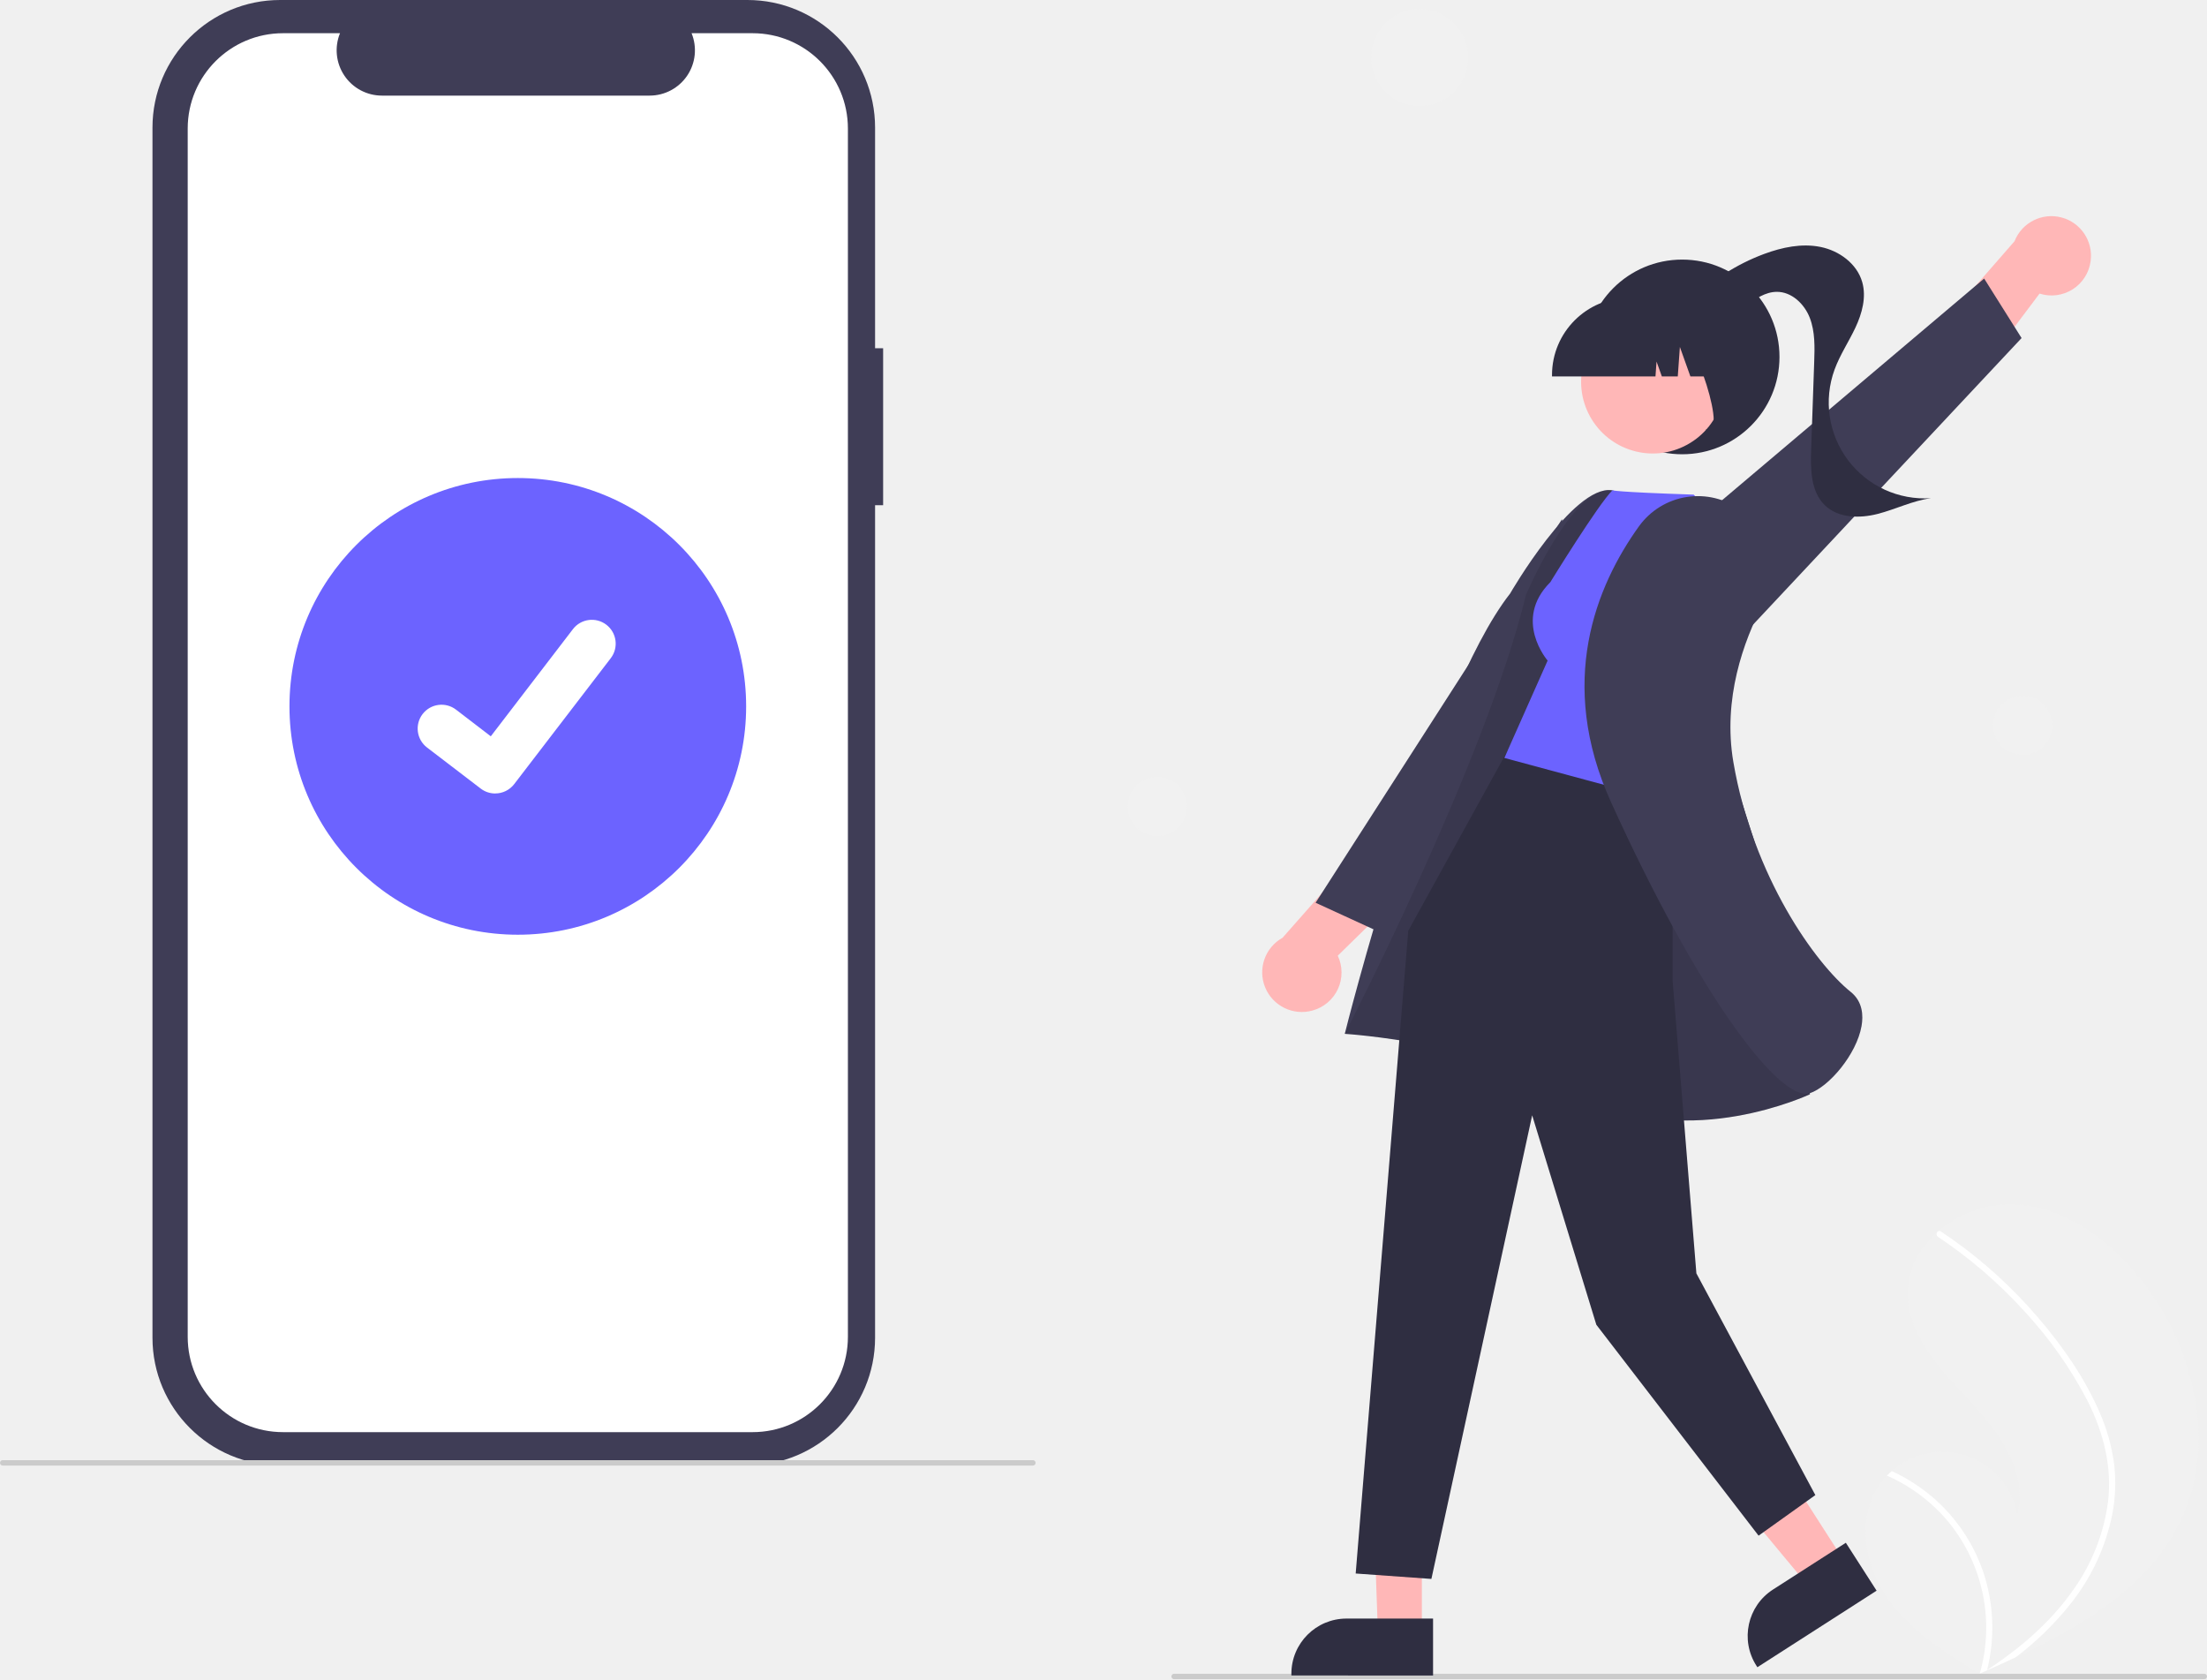
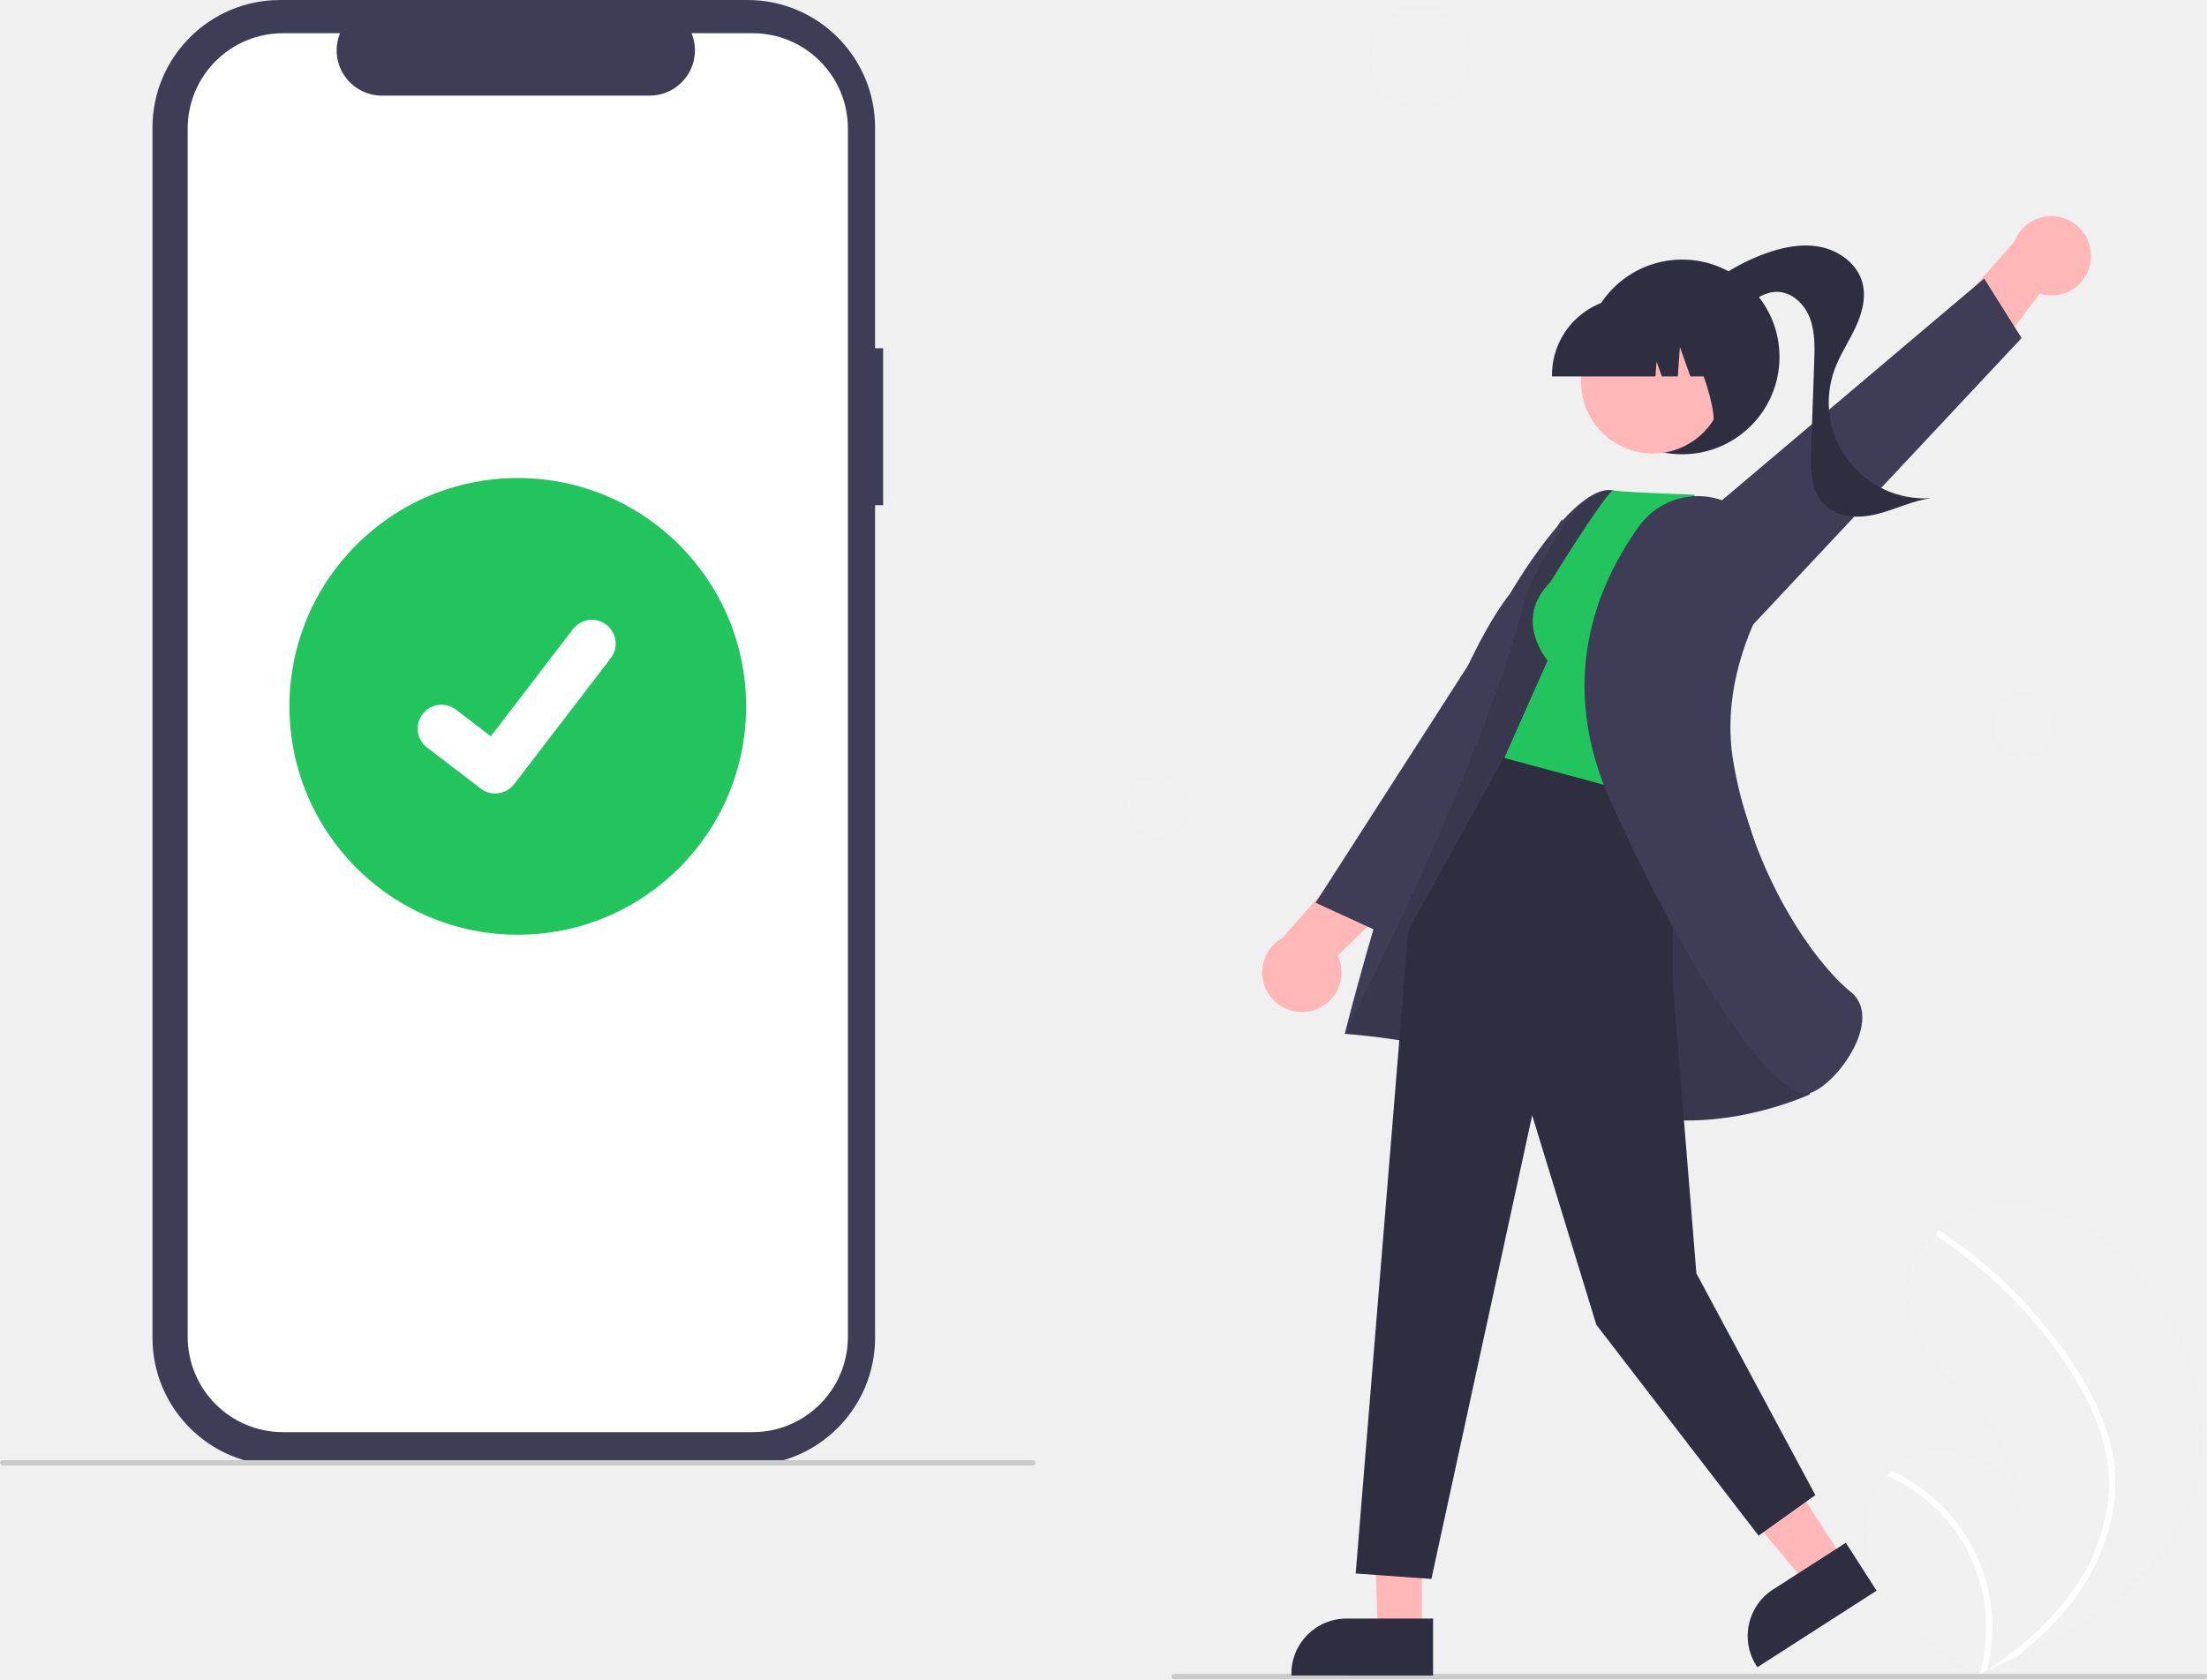
<svg xmlns="http://www.w3.org/2000/svg" data-name="Layer 1" width="816.215" height="621" viewBox="0 0 816.215 621">
  <path d="M518.501,268.281h-2.978V186.711A47.211,47.211,0,0,0,468.313,139.5H295.495a47.211,47.211,0,0,0-47.211,47.211V634.212a47.211,47.211,0,0,0,47.211,47.211H468.312a47.211,47.211,0,0,0,47.211-47.211v-307.868h2.978Z" transform="translate(-191.8923 -139.5)" fill="#3f3d56" />
  <path d="M470.217,151.783H447.659A16.75,16.75,0,0,1,432.15,174.859H333.145a16.75,16.75,0,0,1-15.508-23.076H296.567A35.256,35.256,0,0,0,261.311,187.039V633.884a35.256,35.256,0,0,0,35.256,35.256H470.217a35.256,35.256,0,0,0,35.256-35.256h0V187.039A35.256,35.256,0,0,0,470.217,151.783Z" transform="translate(-191.8923 -139.5)" fill="#fff" />
  <path d="M573.892,681.5h-381a1,1,0,0,1,0-2h381a1,1,0,0,1,0,2Z" transform="translate(-191.8923 -139.5)" fill="#cbcbcb" />
-   <circle id="baf12095-0797-4180-a98d-6422936d747a" data-name="Ellipse 44" cx="191.5" cy="261.234" r="84.446" fill="#6c63ff" />
+   <circle id="baf12095-0797-4180-a98d-6422936d747a" data-name="Ellipse 44" cx="191.5" cy="261.234" r="84.446" fill="#22C55D" />
  <path id="b582f34e-fd02-4670-b1d8-d23f069ed737-353" data-name="Path 395" d="M375.024,432.947a8.758,8.758,0,0,1-5.269-1.751l-.094-.071-19.846-15.182a8.819,8.819,0,1,1,10.732-13.998l12.855,9.858L403.778,372.174a8.816,8.816,0,0,1,12.36-1.633l.003.002-.189.262.194-.262a8.826,8.826,0,0,1,1.631,12.362l-35.729,46.592a8.821,8.821,0,0,1-7.015,3.439Z" transform="translate(-191.8923 -139.5)" fill="#fff" />
  <path d="M886.137,689.8a26.263,26.263,0,0,1,3.606-4.595c.565-.586,1.16-1.137,1.774-1.674a28.142,28.142,0,0,1,46.402,16.007c4.124-15.252-6.612-30.276-17.406-41.816-10.8-11.536-23.143-24.191-23.081-39.998.03-8.796,4.333-16.643,10.829-22.46.2-.176.401-.352.605-.522a41.071,41.071,0,0,1,28.288-9.858c19.199,1.028,35.963,13.932,47.605,29.238,18.739,24.627,26.95,59.197,13.832,87.231-11.539,24.656-36.149,39.298-61.265,51.069q-5.261,2.466-10.501,4.783c-.023.006-.048.023-.071.029-.168.074-.336.148-.494.224-.721.318-1.442.636-2.157.95l.331.216,1.033.669c-.358-.217-.712-.427-1.07-.644-.107-.066-.219-.127-.325-.193-12.336-7.402-24.843-15.232-33.365-26.788C881.867,719.67,878.313,702.484,886.137,689.8Z" transform="translate(-191.8923 -139.5)" fill="#f1f1f1" />
  <path d="M968.44,661.936a69.818,69.818,0,0,1,5.376,19.53,60.624,60.624,0,0,1-.731,18.012,77.675,77.675,0,0,1-15.577,33.322,111.792,111.792,0,0,1-20.182,19.62q-5.26,2.466-10.501,4.783c-.023.006-.048.023-.072.029-.168.074-.336.148-.494.224-.721.318-1.442.636-2.157.95l.331.216,1.033.669c-.358-.217-.712-.427-1.07-.644-.106-.066-.219-.127-.325-.193a61.796,61.796,0,0,0-11.207-55.647A62.325,62.325,0,0,0,889.743,685.205c.564-.586,1.16-1.137,1.774-1.674a64.619,64.619,0,0,1,9.904,5.655,63.317,63.317,0,0,1,23.959,31.74,64.735,64.735,0,0,1,1.405,36.188c.619-.405,1.241-.82,1.845-1.234,11.492-7.75,22.083-17.057,30.061-28.471a72.261,72.261,0,0,0,12.822-32.585c1.529-12.834-1.682-25.454-7.412-36.905a151.257,151.257,0,0,0-23.696-33.67,171.872,171.872,0,0,0-31.776-27.322,1.236,1.236,0,0,1-.366-1.664,1.051,1.051,0,0,1,.605-.522.915.915,0,0,1,.78.158c1.44.961,2.868,1.931,4.279,2.929a173.822,173.822,0,0,1,31.765,29.016C954.721,637.4,962.94,649.126,968.44,661.936Z" transform="translate(-191.8923 -139.5)" fill="#fff" />
  <circle id="ae2e9f9a-ed63-4994-961d-af4fbb6f5199" data-name="Ellipse 44" cx="525.042" cy="21.276" r="17.934" fill="#f1f1f1" />
  <circle id="b777be60-18da-4893-88a8-55a275d98bc2" data-name="Ellipse 44" cx="748.042" cy="268.276" r="10.934" fill="#f1f1f1" />
  <circle id="a703acd2-aa23-4bff-9a86-75b7d9a928c1" data-name="Ellipse 44" cx="428.042" cy="298.276" r="10.934" fill="#f1f1f1" />
  <path d="M626.108,760.5h381a1,1,0,1,0,0-2h-381a1,1,0,0,0,0,2Z" transform="translate(-191.8923 -139.5)" fill="#cbcbcb" />
  <path d="M965.062,236.135a14.652,14.652,0,0,0-28.137-7.426l-30.917,35.444,9.072,25.337,31.093-41.415A14.573,14.573,0,0,0,965.062,236.135Z" transform="translate(-191.8923 -139.5)" fill="#ffb7b7" />
  <polygon points="645.013 234.549 747.642 125.02 733.799 103.012 605.076 211.876 645.013 234.549" fill="#3f3d56" />
  <circle cx="622.108" cy="132" r="36" fill="#2f2e41" />
  <path d="M816.894,251.163A75.485,75.485,0,0,1,844.357,233.404c6.639-2.459,13.865-3.979,20.805-2.582,6.941,1.397,13.504,6.198,15.44,13.008,1.583,5.568-.052,11.564-2.509,16.806-2.457,5.242-5.738,10.102-7.725,15.54a35.468,35.468,0,0,0,35.689,47.562c-6.819.914-13.105,4.119-19.771,5.825-6.666,1.706-14.533,1.59-19.486-3.185-5.241-5.052-5.346-13.267-5.093-20.542q.565-16.222,1.13-32.445c.192-5.515.356-11.208-1.633-16.356-1.989-5.148-6.716-9.656-12.235-9.609-4.183.035-7.885,2.569-11.239,5.068-3.354,2.499-6.905,5.165-11.071,5.536-4.166.372-8.923-2.711-8.611-6.882Z" transform="translate(-191.8923 -139.5)" fill="#2f2e41" />
  <path d="M677.269,513.223a14.652,14.652,0,0,1-11.039-26.925l31.101-35.284,26.305,5.683-36.997,36.238a14.573,14.573,0,0,1-9.369,20.287Z" transform="translate(-191.8923 -139.5)" fill="#ffb7b7" />
  <polygon points="587.698 247.405 510.183 344.705 486.555 333.857 577.665 192.012 587.698 247.405" fill="#3f3d56" />
  <polygon points="525.848 541.211 507.374 540.921 509.596 603.887 525.845 603.887 525.848 541.211" fill="#ffb7b7" />
  <path d="M721.882,738.082l-32.001-.001h-.001A20.395,20.395,0,0,0,669.486,758.474v.663l52.395.002Z" transform="translate(-191.8923 -139.5)" fill="#2f2e41" />
  <polygon points="648.165 524.511 627.984 537.467 668.352 586.032 682.026 577.253 648.165 524.511" fill="#ffb7b7" />
  <path d="M874.54,710.049,847.611,727.338l-.001.001a20.395,20.395,0,0,0-6.143,28.179l.358.558,44.091-28.307Z" transform="translate(-191.8923 -139.5)" fill="#2f2e41" />
  <path d="M847.247,471.74s-44.84-148.927-59.25-150.94-37.628,38.213-37.628,38.213c-30.103,38.408-61.144,162.821-61.144,162.821s51.747,3.238,89.573,23.363,82.468-1.019,82.468-1.019Z" transform="translate(-191.8923 -139.5)" fill="#3f3d56" />
  <path d="M847.247,471.74s-44.84-148.927-59.25-150.94-31.731,38.621-31.731,38.621c-15,62-67.041,162.413-67.041,162.413s51.747,3.238,89.573,23.363,82.468-1.019,82.468-1.019Z" transform="translate(-191.8923 -139.5)" opacity="0.1" style="isolation:isolate" />
  <polygon points="618.567 287.682 618.567 362.517 627.374 470.921 671.374 552.921 650.374 567.921 590.374 489.921 566.643 412.472 529.374 583.921 501.374 581.921 520.82 344.21 557.721 277.3 618.567 287.682" fill="#2f2e41" />
-   <path d="M765.25,354.8c-14,14-1,29-1,29l-16,36,63,17,22.016-98.378-15-16c-30-1-30.016-1.622-30.016-1.622C782.994,325.944,765.25,354.8,765.25,354.8Z" transform="translate(-191.8923 -139.5)" fill="#6c63ff" />
+   <path d="M765.25,354.8c-14,14-1,29-1,29l-16,36,63,17,22.016-98.378-15-16c-30-1-30.016-1.622-30.016-1.622C782.994,325.944,765.25,354.8,765.25,354.8Z" transform="translate(-191.8923 -139.5)" fill="#22C55D" />
  <path d="M835.803,328.23a26.884,26.884,0,0,0-37.777,5.913c-15.838,22.052-30.482,57.661-10.305,102.072,32.399,71.31,60.593,107.814,72.055,107.811a4.56,4.56,0,0,0,1.473-.231c7.055-2.394,17.256-14.332,19.103-24.853.661-3.766.504-9.011-4-12.612-12.936-10.346-36.158-42.562-43.402-84.964-4.003-23.43,3.76-44.772,10.978-58.55a26.879,26.879,0,0,0-7.777-34.329h0Z" transform="translate(-191.8923 -139.5)" fill="#3f3d56" />
  <circle cx="803.14" cy="280.711" r="26.5" transform="translate(-228.1167 280.1343) rotate(-28.6632)" fill="#ffb7b7" />
  <path d="M765.872,278.707h38.266l.393-5.494,1.962,5.494h5.892l.778-10.889,3.889,10.889h11.401v-.539a28.624,28.624,0,0,0-28.592-28.592h-5.395A28.624,28.624,0,0,0,765.872,278.168Z" transform="translate(-191.8923 -139.5)" fill="#2f2e41" />
  <path d="M822.67,298.454,839,293.156V253.5H808.156l.764.762C819.544,264.873,831.36,302.519,822.67,298.454Z" transform="translate(-191.8923 -139.5)" fill="#2f2e41" />
</svg>
